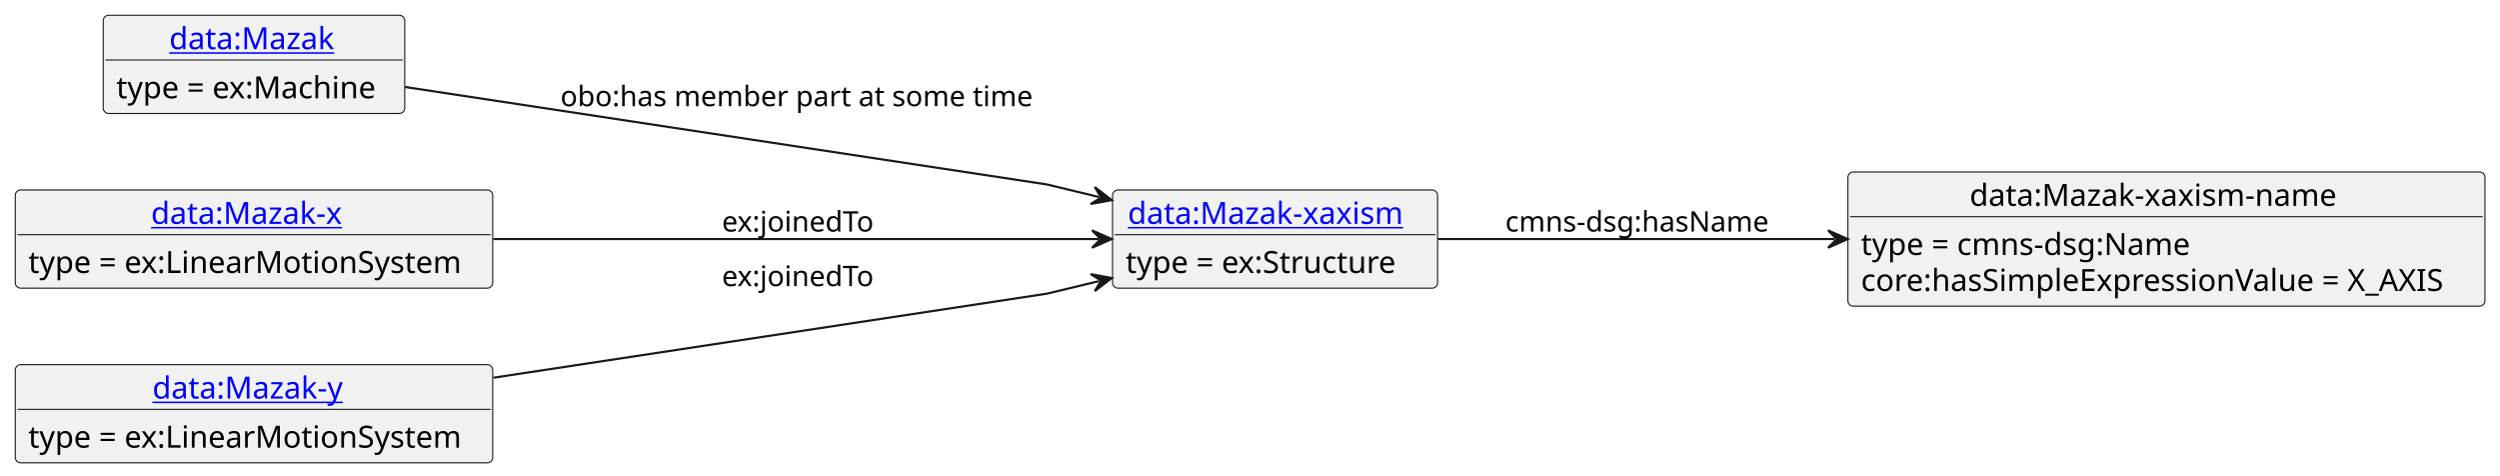
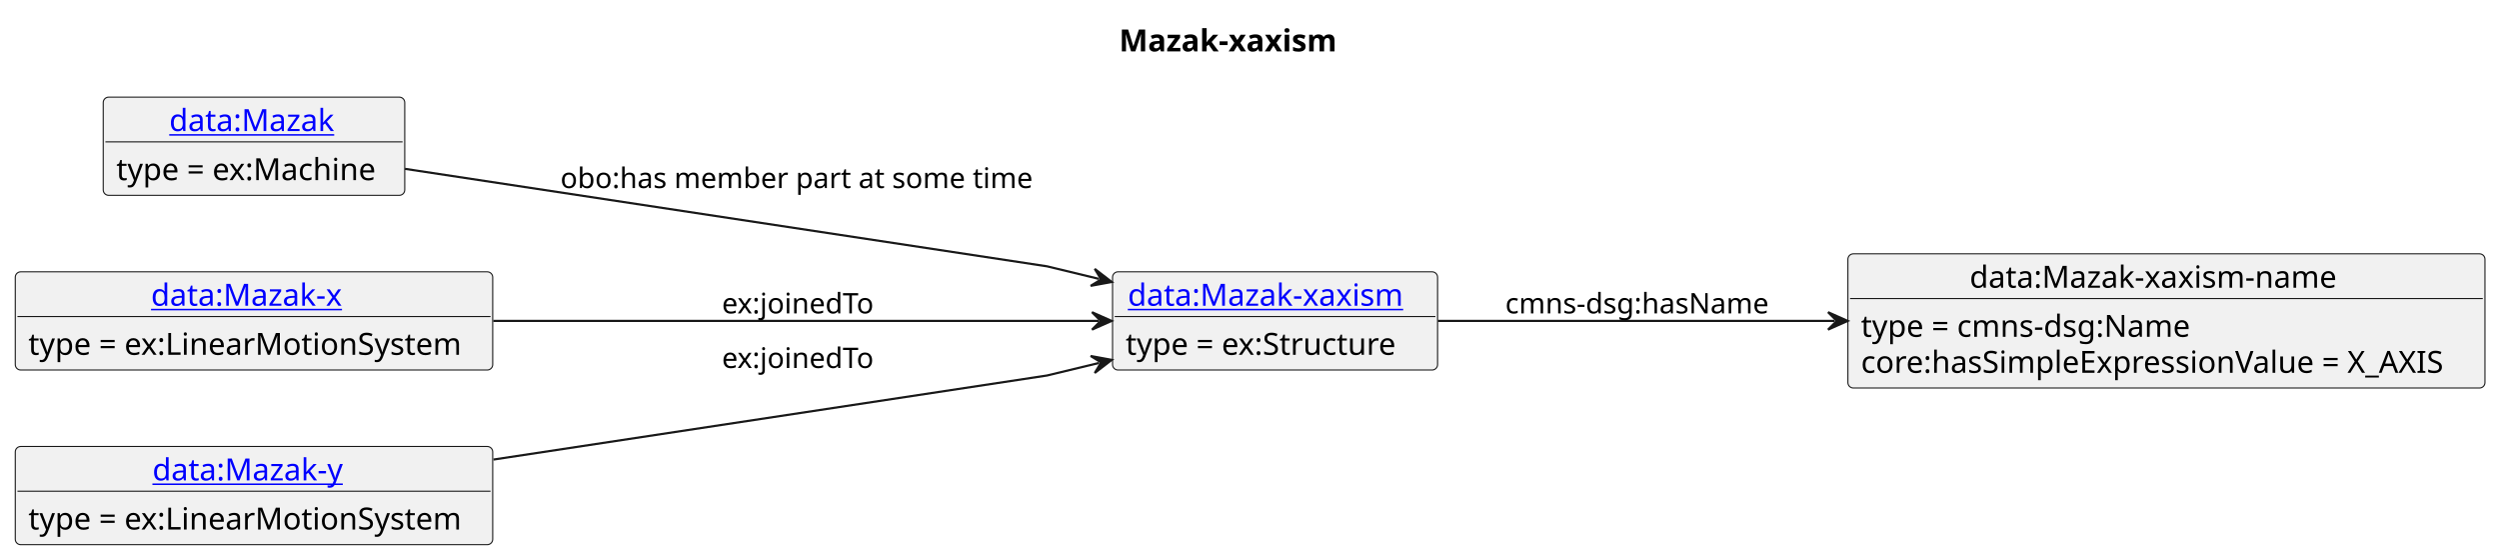
- <svg xmlns="http://www.w3.org/2000/svg" xmlns:xlink="http://www.w3.org/1999/xlink" contentStyleType="text/css" data-diagram-type="CLASS" height="218px" preserveAspectRatio="none" style="width:1145px;height:218px;background:#FFFFFF;" version="1.1" viewBox="0 0 1145 218" width="1145px" zoomAndPan="magnify">
+ <svg xmlns="http://www.w3.org/2000/svg" xmlns:xlink="http://www.w3.org/1999/xlink" contentStyleType="text/css" data-diagram-type="CLASS" height="256px" preserveAspectRatio="none" style="width:1145px;height:256px;background:#FFFFFF;" version="1.1" viewBox="0 0 1145 256" width="1145px" zoomAndPan="magnify">
  <defs />
  <g>
-     <g class="entity" data-entity="o1" data-source-line="3" data-uid="ent0002" id="entity_o1">
-       <rect fill="#F1F1F1" height="44.977" rx="2.5" ry="2.5" style="stroke:#181818;stroke-width:0.5;" width="148.928" x="509.75" y="87" />
+     <text fill="#000000" font-family="sans-serif" font-size="14" font-weight="bold" lengthAdjust="spacing" textLength="106.06" x="512.755" y="23.535">Mazak-xaxism</text>
+     <g class="entity" data-entity="o1" data-source-line="4" data-uid="ent0002" id="entity_o1">
+       <rect fill="#F1F1F1" height="44.977" rx="2.5" ry="2.5" style="stroke:#181818;stroke-width:0.5;" width="148.928" x="509.75" y="124.488" />
      <a href="./Mazak-xaxism.html" target="_top" title="./Mazak-xaxism.html" xlink:actuate="onRequest" xlink:href="./Mazak-xaxism.html" xlink:show="new" xlink:title="./Mazak-xaxism.html" xlink:type="simple">
-         <text fill="#0000FF" font-family="sans-serif" font-size="14" lengthAdjust="spacing" text-decoration="underline" textLength="134.928" x="516.75" y="102.535">data:Mazak-xaxism</text>
+         <text fill="#0000FF" font-family="sans-serif" font-size="14" lengthAdjust="spacing" text-decoration="underline" textLength="134.928" x="516.75" y="140.023">data:Mazak-xaxism</text>
      </a>
-       <line style="stroke:#181818;stroke-width:0.5;" x1="510.75" x2="657.678" y1="107.488" y2="107.488" />
-       <text fill="#000000" font-family="sans-serif" font-size="14" lengthAdjust="spacing" textLength="131.783" x="515.75" y="125.023">type = ex:Structure</text>
+       <line style="stroke:#181818;stroke-width:0.5;" x1="510.75" x2="657.678" y1="144.977" y2="144.977" />
+       <text fill="#000000" font-family="sans-serif" font-size="14" lengthAdjust="spacing" textLength="131.783" x="515.75" y="162.512">type = ex:Structure</text>
    </g>
-     <g class="entity" data-entity="o2" data-source-line="6" data-uid="ent0003" id="entity_o2">
-       <rect fill="#F1F1F1" height="61.465" rx="2.5" ry="2.5" style="stroke:#181818;stroke-width:0.5;" width="291.891" x="846.68" y="78.76" />
-       <text fill="#000000" font-family="sans-serif" font-size="14" lengthAdjust="spacing" textLength="180.318" x="902.466" y="94.295">data:Mazak-xaxism-name</text>
-       <line style="stroke:#181818;stroke-width:0.5;" x1="847.68" x2="1137.571" y1="99.248" y2="99.248" />
-       <text fill="#000000" font-family="sans-serif" font-size="14" lengthAdjust="spacing" textLength="161.369" x="852.68" y="116.783">type = cmns-dsg:Name</text>
-       <text fill="#000000" font-family="sans-serif" font-size="14" lengthAdjust="spacing" textLength="279.891" x="852.68" y="133.272">core:hasSimpleExpressionValue = X_AXIS</text>
+     <g class="entity" data-entity="o2" data-source-line="7" data-uid="ent0003" id="entity_o2">
+       <rect fill="#F1F1F1" height="61.465" rx="2.5" ry="2.5" style="stroke:#181818;stroke-width:0.5;" width="291.891" x="846.68" y="116.248" />
+       <text fill="#000000" font-family="sans-serif" font-size="14" lengthAdjust="spacing" textLength="180.318" x="902.466" y="131.783">data:Mazak-xaxism-name</text>
+       <line style="stroke:#181818;stroke-width:0.5;" x1="847.68" x2="1137.571" y1="136.737" y2="136.737" />
+       <text fill="#000000" font-family="sans-serif" font-size="14" lengthAdjust="spacing" textLength="161.369" x="852.68" y="154.272">type = cmns-dsg:Name</text>
+       <text fill="#000000" font-family="sans-serif" font-size="14" lengthAdjust="spacing" textLength="279.891" x="852.68" y="170.76">core:hasSimpleExpressionValue = X_AXIS</text>
    </g>
-     <g class="entity" data-entity="o3" data-source-line="9" data-uid="ent0004" id="entity_o3">
-       <rect fill="#F1F1F1" height="44.977" rx="2.5" ry="2.5" style="stroke:#181818;stroke-width:0.5;" width="138.15" x="47.3" y="7" />
+     <g class="entity" data-entity="o3" data-source-line="10" data-uid="ent0004" id="entity_o3">
+       <rect fill="#F1F1F1" height="44.977" rx="2.5" ry="2.5" style="stroke:#181818;stroke-width:0.5;" width="138.15" x="47.3" y="44.488" />
      <a href="./Mazak.html" target="_top" title="./Mazak.html" xlink:actuate="onRequest" xlink:href="./Mazak.html" xlink:show="new" xlink:title="./Mazak.html" xlink:type="simple">
-         <text fill="#0000FF" font-family="sans-serif" font-size="14" lengthAdjust="spacing" text-decoration="underline" textLength="77.67" x="77.54" y="22.535">data:Mazak</text>
+         <text fill="#0000FF" font-family="sans-serif" font-size="14" lengthAdjust="spacing" text-decoration="underline" textLength="77.67" x="77.54" y="60.023">data:Mazak</text>
      </a>
-       <line style="stroke:#181818;stroke-width:0.5;" x1="48.3" x2="184.45" y1="27.488" y2="27.488" />
-       <text fill="#000000" font-family="sans-serif" font-size="14" lengthAdjust="spacing" textLength="126.15" x="53.3" y="45.023">type = ex:Machine</text>
+       <line style="stroke:#181818;stroke-width:0.5;" x1="48.3" x2="184.45" y1="64.977" y2="64.977" />
+       <text fill="#000000" font-family="sans-serif" font-size="14" lengthAdjust="spacing" textLength="126.15" x="53.3" y="82.512">type = ex:Machine</text>
    </g>
-     <g class="entity" data-entity="o4" data-source-line="12" data-uid="ent0005" id="entity_o4">
-       <rect fill="#F1F1F1" height="44.977" rx="2.5" ry="2.5" style="stroke:#181818;stroke-width:0.5;" width="218.753" x="7" y="87" />
+     <g class="entity" data-entity="o4" data-source-line="13" data-uid="ent0005" id="entity_o4">
+       <rect fill="#F1F1F1" height="44.977" rx="2.5" ry="2.5" style="stroke:#181818;stroke-width:0.5;" width="218.753" x="7" y="124.488" />
      <a href="./Mazak-x.html" target="_top" title="./Mazak-x.html" xlink:actuate="onRequest" xlink:href="./Mazak-x.html" xlink:show="new" xlink:title="./Mazak-x.html" xlink:type="simple">
-         <text fill="#0000FF" font-family="sans-serif" font-size="14" lengthAdjust="spacing" text-decoration="underline" textLength="94.356" x="69.198" y="102.535">data:Mazak-x</text>
+         <text fill="#0000FF" font-family="sans-serif" font-size="14" lengthAdjust="spacing" text-decoration="underline" textLength="94.356" x="69.198" y="140.023">data:Mazak-x</text>
      </a>
-       <line style="stroke:#181818;stroke-width:0.5;" x1="8" x2="224.753" y1="107.488" y2="107.488" />
-       <text fill="#000000" font-family="sans-serif" font-size="14" lengthAdjust="spacing" textLength="206.753" x="13" y="125.023">type = ex:LinearMotionSystem</text>
+       <line style="stroke:#181818;stroke-width:0.5;" x1="8" x2="224.753" y1="144.977" y2="144.977" />
+       <text fill="#000000" font-family="sans-serif" font-size="14" lengthAdjust="spacing" textLength="206.753" x="13" y="162.512">type = ex:LinearMotionSystem</text>
    </g>
-     <g class="entity" data-entity="o5" data-source-line="15" data-uid="ent0006" id="entity_o5">
-       <rect fill="#F1F1F1" height="44.977" rx="2.5" ry="2.5" style="stroke:#181818;stroke-width:0.5;" width="218.753" x="7" y="167" />
+     <g class="entity" data-entity="o5" data-source-line="16" data-uid="ent0006" id="entity_o5">
+       <rect fill="#F1F1F1" height="44.977" rx="2.5" ry="2.5" style="stroke:#181818;stroke-width:0.5;" width="218.753" x="7" y="204.488" />
      <a href="./Mazak-y.html" target="_top" title="./Mazak-y.html" xlink:actuate="onRequest" xlink:href="./Mazak-y.html" xlink:show="new" xlink:title="./Mazak-y.html" xlink:type="simple">
-         <text fill="#0000FF" font-family="sans-serif" font-size="14" lengthAdjust="spacing" text-decoration="underline" textLength="93.085" x="69.834" y="182.535">data:Mazak-y</text>
+         <text fill="#0000FF" font-family="sans-serif" font-size="14" lengthAdjust="spacing" text-decoration="underline" textLength="93.085" x="69.834" y="220.023">data:Mazak-y</text>
      </a>
-       <line style="stroke:#181818;stroke-width:0.5;" x1="8" x2="224.753" y1="187.488" y2="187.488" />
-       <text fill="#000000" font-family="sans-serif" font-size="14" lengthAdjust="spacing" textLength="206.753" x="13" y="205.023">type = ex:LinearMotionSystem</text>
+       <line style="stroke:#181818;stroke-width:0.5;" x1="8" x2="224.753" y1="224.977" y2="224.977" />
+       <text fill="#000000" font-family="sans-serif" font-size="14" lengthAdjust="spacing" textLength="206.753" x="13" y="242.512">type = ex:LinearMotionSystem</text>
    </g>
-     <g class="link" data-entity-1="o1" data-entity-2="o2" data-source-line="18" data-uid="lnk7" id="link_o1_o2">
-       <path codeLine="18" d="M658.81,109.49 C711.08,109.49 776.98,109.49 840.58,109.49" fill="none" id="o1-to-o2" style="stroke:#181818;stroke-width:1;" />
-       <polygon fill="#181818" points="846.58,109.49,837.58,105.49,841.58,109.49,837.58,113.49,846.58,109.49" style="stroke:#181818;stroke-width:1;" />
-       <text fill="#000000" font-family="sans-serif" font-size="13" lengthAdjust="spacing" textLength="126.077" x="689.68" y="106.058">cmns-dsg:hasName</text>
+     <g class="link" data-entity-1="o1" data-entity-2="o2" data-source-line="19" data-uid="lnk7" id="link_o1_o2">
+       <path codeLine="19" d="M658.81,146.978 C711.08,146.978 776.98,146.978 840.58,146.978" fill="none" id="o1-to-o2" style="stroke:#181818;stroke-width:1;" />
+       <polygon fill="#181818" points="846.58,146.978,837.58,142.978,841.58,146.978,837.58,150.978,846.58,146.978" style="stroke:#181818;stroke-width:1;" />
+       <text fill="#000000" font-family="sans-serif" font-size="13" lengthAdjust="spacing" textLength="126.077" x="689.68" y="143.547">cmns-dsg:hasName</text>
    </g>
-     <g class="link" data-entity-1="o3" data-entity-2="o1" data-source-line="20" data-uid="lnk8" id="link_o3_o1">
-       <path codeLine="20" d="M185.54,39.84 C290.51,55.77 479.75,84.49 479.75,84.49 C479.75,84.49 486.848,86.211 503.568,90.251" fill="none" id="o3-to-o1" style="stroke:#181818;stroke-width:1;" />
-       <polygon fill="#181818" points="509.4,91.66,501.591,85.658,504.54,90.486,499.712,93.434,509.4,91.66" style="stroke:#181818;stroke-width:1;" />
-       <text fill="#000000" font-family="sans-serif" font-size="13" lengthAdjust="spacing" textLength="222.542" x="256.75" y="48.638">obo:has member part at some time</text>
+     <g class="link" data-entity-1="o3" data-entity-2="o1" data-source-line="21" data-uid="lnk8" id="link_o3_o1">
+       <path codeLine="21" d="M185.54,77.328 C290.51,93.258 479.75,121.978 479.75,121.978 C479.75,121.978 486.848,123.699 503.568,127.739" fill="none" id="o3-to-o1" style="stroke:#181818;stroke-width:1;" />
+       <polygon fill="#181818" points="509.4,129.148,501.591,123.146,504.54,127.974,499.712,130.923,509.4,129.148" style="stroke:#181818;stroke-width:1;" />
+       <text fill="#000000" font-family="sans-serif" font-size="13" lengthAdjust="spacing" textLength="222.542" x="256.75" y="86.127">obo:has member part at some time</text>
    </g>
-     <g class="link" data-entity-1="o4" data-entity-2="o1" data-source-line="21" data-uid="lnk9" id="link_o4_o1">
-       <path codeLine="21" d="M226.01,109.49 C313.12,109.49 427.02,109.49 503.33,109.49" fill="none" id="o4-to-o1" style="stroke:#181818;stroke-width:1;" />
-       <polygon fill="#181818" points="509.33,109.49,500.33,105.49,504.33,109.49,500.33,113.49,509.33,109.49" style="stroke:#181818;stroke-width:1;" />
-       <text fill="#000000" font-family="sans-serif" font-size="13" lengthAdjust="spacing" textLength="74.725" x="330.75" y="106.058">ex:joinedTo</text>
+     <g class="link" data-entity-1="o4" data-entity-2="o1" data-source-line="22" data-uid="lnk9" id="link_o4_o1">
+       <path codeLine="22" d="M226.01,146.978 C313.12,146.978 427.02,146.978 503.33,146.978" fill="none" id="o4-to-o1" style="stroke:#181818;stroke-width:1;" />
+       <polygon fill="#181818" points="509.33,146.978,500.33,142.978,504.33,146.978,500.33,150.978,509.33,146.978" style="stroke:#181818;stroke-width:1;" />
+       <text fill="#000000" font-family="sans-serif" font-size="13" lengthAdjust="spacing" textLength="74.725" x="330.75" y="143.547">ex:joinedTo</text>
    </g>
-     <g class="link" data-entity-1="o5" data-entity-2="o1" data-source-line="22" data-uid="lnk10" id="link_o5_o1">
-       <path codeLine="22" d="M226.1,172.99 C332.84,156.79 479.75,134.49 479.75,134.49 C479.75,134.49 486.848,132.779 503.568,128.739" fill="none" id="o5-to-o1" style="stroke:#181818;stroke-width:1;" />
-       <polygon fill="#181818" points="509.4,127.33,499.712,125.556,504.54,128.504,501.591,133.332,509.4,127.33" style="stroke:#181818;stroke-width:1;" />
-       <text fill="#000000" font-family="sans-serif" font-size="13" lengthAdjust="spacing" textLength="74.725" x="330.75" y="131.058">ex:joinedTo</text>
+     <g class="link" data-entity-1="o5" data-entity-2="o1" data-source-line="23" data-uid="lnk10" id="link_o5_o1">
+       <path codeLine="23" d="M226.1,210.478 C332.84,194.278 479.75,171.978 479.75,171.978 C479.75,171.978 486.848,170.268 503.568,166.227" fill="none" id="o5-to-o1" style="stroke:#181818;stroke-width:1;" />
+       <polygon fill="#181818" points="509.4,164.818,499.712,163.044,504.54,165.993,501.591,170.82,509.4,164.818" style="stroke:#181818;stroke-width:1;" />
+       <text fill="#000000" font-family="sans-serif" font-size="13" lengthAdjust="spacing" textLength="74.725" x="330.75" y="168.547">ex:joinedTo</text>
    </g>
  </g>
</svg>
